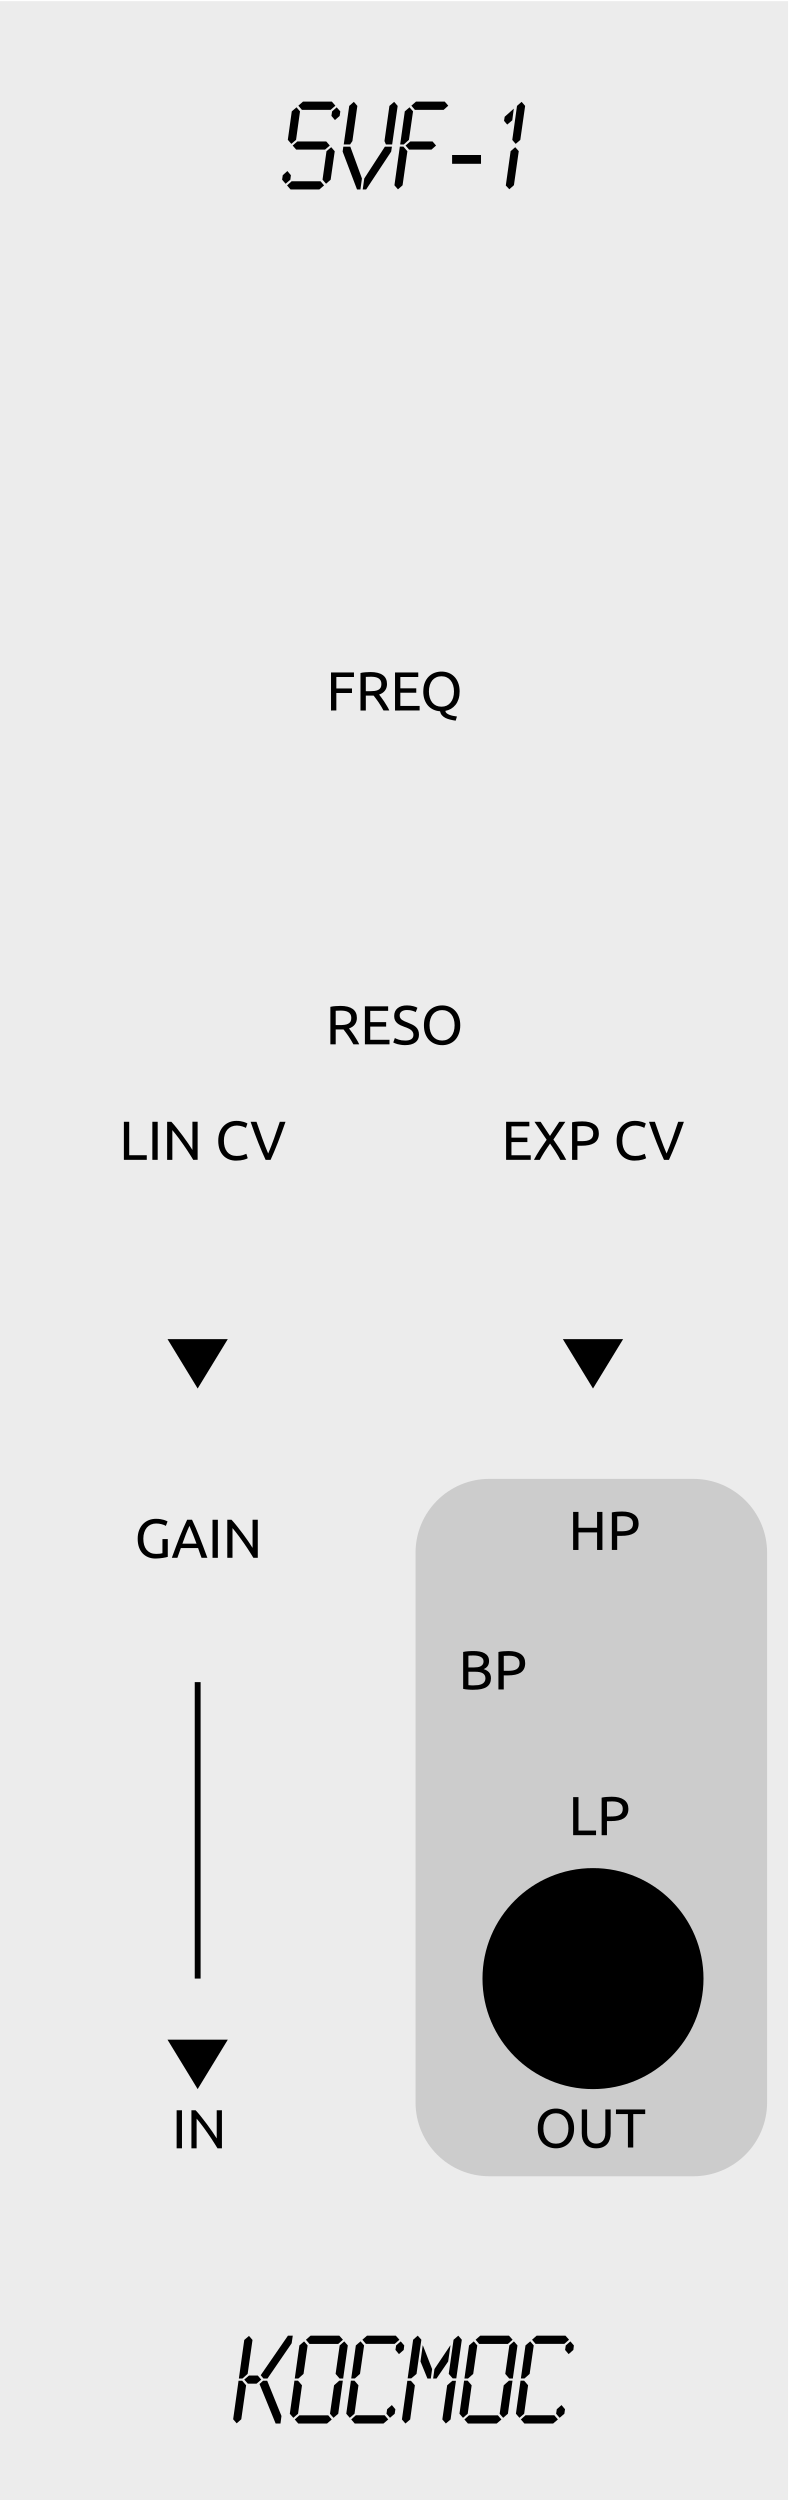
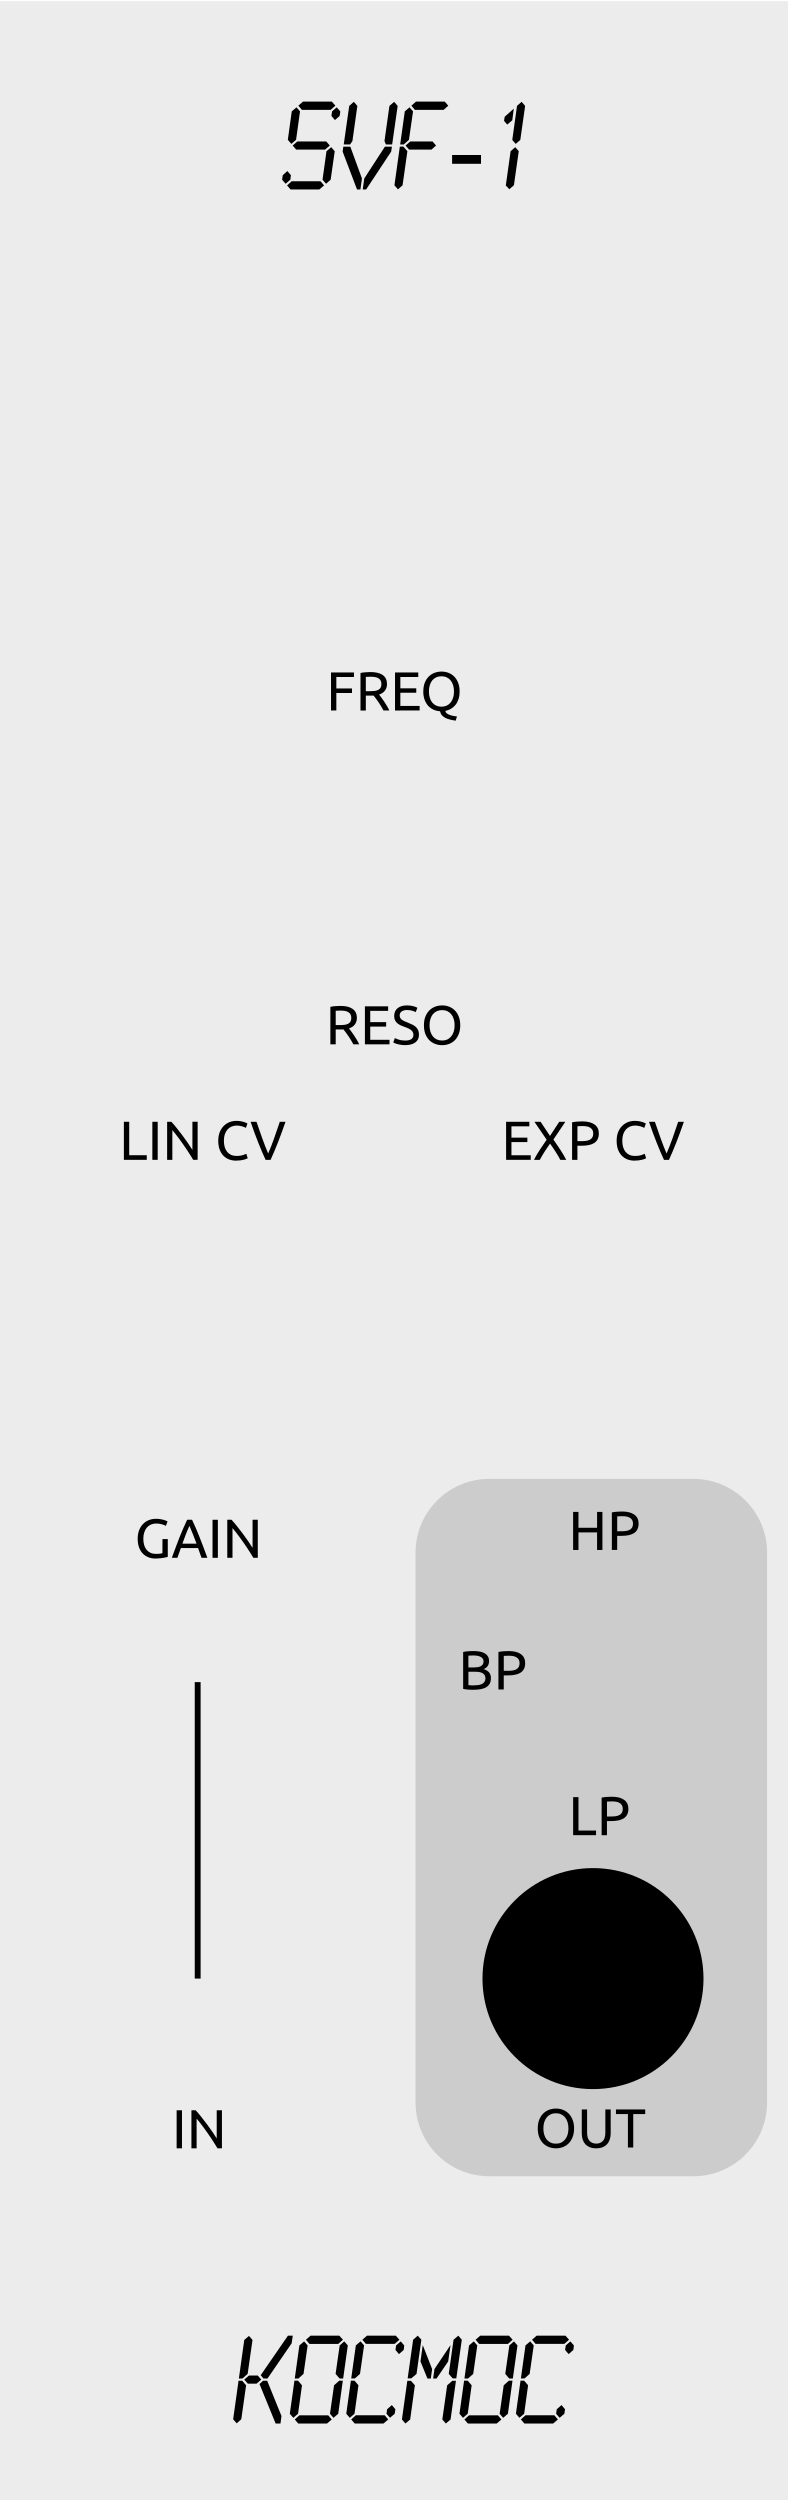
<svg xmlns="http://www.w3.org/2000/svg" width="40.64mm" height="128.5mm" viewBox="0 0 40.64 128.5" version="1.1" id="svg8">
  <defs id="defs2" />
  <g id="layer1" transform="translate(0,-168.5)" style="display:inline">
    <rect style="fill:#ececec;fill-opacity:1;stroke-width:0.265" id="rect3717" width="40.505" height="128.439" x="0" y="168.561" />
    <text xml:space="preserve" style="font-style:normal;font-variant:normal;font-weight:normal;font-stretch:normal;font-size:5.644px;line-height:1.25;font-family:'alarm clock';-inkscape-font-specification:'alarm clock';letter-spacing:0px;word-spacing:0px;fill:#000000;fill-opacity:1;stroke:none;stroke-width:0.265" x="-66.47" y="158.175" id="text3721">
      <tspan id="tspan3719" x="-66.47" y="163.27" style="font-style:normal;font-variant:normal;font-weight:normal;font-stretch:normal;font-family:'alarm clock';-inkscape-font-specification:'alarm clock';stroke-width:0.265" />
    </text>
    <text xml:space="preserve" style="font-style:normal;font-variant:normal;font-weight:normal;font-stretch:normal;font-size:5.644px;line-height:1.25;font-family:'alarm clock';-inkscape-font-specification:'alarm clock';letter-spacing:0px;word-spacing:0px;fill:#000000;fill-opacity:1;stroke:none;stroke-width:0.265" x="-90.703" y="188.987" id="text3725">
      <tspan id="tspan3723" x="-90.703" y="194.082" style="font-style:normal;font-variant:normal;font-weight:normal;font-stretch:normal;font-family:'alarm clock';-inkscape-font-specification:'alarm clock';stroke-width:0.265" />
    </text>
    <text xml:space="preserve" style="font-style:normal;font-variant:normal;font-weight:normal;font-stretch:normal;font-size:5.644px;line-height:1.25;font-family:LCD2;-inkscape-font-specification:LCD2;letter-spacing:0px;word-spacing:0px;fill:#000000;fill-opacity:1;stroke:none;stroke-width:0.265" x="-90.357" y="179.293" id="text3729">
      <tspan id="tspan3727" x="-90.357" y="184.555" style="font-style:normal;font-variant:normal;font-weight:normal;font-stretch:normal;font-family:LCD2;-inkscape-font-specification:LCD2;stroke-width:0.265" />
    </text>
    <g aria-label="svf-1" style="font-style:normal;font-variant:normal;font-weight:normal;font-stretch:normal;font-size:5.644px;line-height:1.25;font-family:LCD2;-inkscape-font-specification:LCD2;letter-spacing:0px;word-spacing:0px;fill:#000000;fill-opacity:1;stroke:none;stroke-width:0.265" id="text3733" transform="translate(0,3)">
      <path d="m 17.459,171.457 -0.243,0.214 -0.181,-0.214 0.034,-0.231 0.237,-0.209 0.186,0.209 z m -0.22,-0.525 -0.243,0.214 H 15.517 l -0.181,-0.214 0.237,-0.209 h 1.484 z m -2.021,1.755 -0.243,0.209 -0.181,-0.209 0.203,-1.462 0.243,-0.209 0.181,0.209 z m 1.733,0.294 -0.243,0.209 h -1.484 l -0.181,-0.209 0.237,-0.209 h 1.49 z m 0.045,1.755 -0.237,0.209 -0.181,-0.209 0.203,-1.462 0.243,-0.209 0.181,0.209 z m -0.339,0.294 -0.243,0.209 h -1.479 l -0.181,-0.209 0.237,-0.214 h 1.484 z m -1.733,-0.294 -0.243,0.209 -0.181,-0.209 0.034,-0.231 0.237,-0.214 0.181,0.214 z" style="stroke-width:0.265" id="path3874" />
      <path d="m 20.157,172.925 h -0.322 l -0.073,-0.175 0.254,-1.806 0.243,-0.209 0.181,0.209 z m -2.043,-0.175 -0.119,0.175 H 17.668 l 0.282,-1.981 0.237,-0.209 0.181,0.209 z m 1.992,0.542 -1.287,1.947 h -0.175 l 0.079,-0.564 1.061,-1.637 h 0.361 z m -1.58,1.947 h -0.175 l -0.739,-1.947 0.034,-0.254 H 18.006 l 0.598,1.637 z" style="stroke-width:0.265" id="path3876" />
      <path d="m 23.041,170.932 -0.237,0.214 h -1.479 l -0.181,-0.214 0.237,-0.209 h 1.479 z m -2.021,1.755 -0.265,0.237 h -0.186 l 0.237,-1.699 0.243,-0.209 0.181,0.209 z m 1.394,0.294 -0.237,0.209 h -1.151 l -0.181,-0.209 0.243,-0.209 h 1.146 z m -1.722,2.043 -0.237,0.209 -0.181,-0.209 0.277,-1.987 h 0.186 l 0.203,0.237 z" style="stroke-width:0.265" id="path3878" />
      <path d="m 23.238,173.467 h 1.486 v 0.452 h -1.486 z" style="stroke-width:0.265" id="path3880" />
      <path d="m 26.743,172.693 -0.237,0.203 -0.175,-0.203 0.243,-1.75 0.237,-0.209 0.181,0.209 z m -0.412,-1.01 -0.26,0.22 -0.164,-0.192 0.034,-0.209 0.468,-0.418 z m 0.085,3.336 -0.237,0.209 -0.181,-0.192 0.248,-1.767 0.237,-0.203 0.181,0.203 z" style="stroke-width:0.265" id="path3882" />
    </g>
    <g aria-label="kocmoc" style="font-style:normal;font-variant:normal;font-weight:normal;font-stretch:normal;font-size:5.644px;line-height:1.25;font-family:LCD2;-inkscape-font-specification:LCD2;letter-spacing:0px;word-spacing:0px;fill:#000000;fill-opacity:1;stroke:none;stroke-width:0.265" id="text3737" transform="translate(0,-1.70001)">
      <path d="m 14.992,290.643 -1.242,1.812 h -0.209 l -0.141,-0.169 1.4,-2.032 h 0.248 z m -2.263,1.575 -0.265,0.237 h -0.186 l 0.277,-1.981 0.243,-0.209 0.181,0.209 z m 0.7,0.294 -0.243,0.209 h -0.446 l -0.186,-0.209 0.243,-0.209 h 0.452 z m 0.988,2.258 H 14.168 l -0.83,-2.032 0.186,-0.169 h 0.209 l 0.734,1.812 z m -2.015,-0.22 -0.237,0.209 -0.181,-0.209 0.277,-1.981 h 0.186 l 0.203,0.237 z" style="stroke-width:0.265" id="path3897" />
      <path d="m 15.32,294.267 -0.243,0.209 -0.181,-0.209 0.237,-1.699 h 0.186 l 0.203,0.237 z m 0.282,-2.049 -0.265,0.237 h -0.186 l 0.237,-1.699 0.243,-0.209 0.181,0.209 z m 2.026,-1.755 -0.243,0.214 h -1.479 l -0.181,-0.214 0.237,-0.209 h 1.479 z m 0.011,1.992 h -0.186 l -0.203,-0.237 0.209,-1.462 0.237,-0.209 0.181,0.209 z m -0.254,1.812 -0.243,0.209 -0.181,-0.209 0.209,-1.462 0.265,-0.237 h 0.186 z m -0.333,0.294 -0.243,0.209 H 15.331 l -0.181,-0.209 0.237,-0.214 h 1.484 z" style="stroke-width:0.265" id="path3899" />
      <path d="m 20.75,290.987 -0.243,0.214 -0.181,-0.214 0.034,-0.231 0.237,-0.209 0.181,0.209 z m -0.22,-0.525 -0.243,0.214 h -1.479 l -0.181,-0.214 0.237,-0.209 h 1.479 z m -2.026,1.755 -0.265,0.237 h -0.186 l 0.237,-1.699 0.243,-0.209 0.181,0.209 z m -0.282,2.049 -0.243,0.209 -0.181,-0.209 0.237,-1.699 h 0.186 l 0.203,0.237 z m 1.733,0.294 -0.243,0.209 h -1.479 l -0.181,-0.209 0.237,-0.214 h 1.484 z m 0.333,-0.294 -0.243,0.209 -0.181,-0.209 0.034,-0.231 0.243,-0.214 0.181,0.214 z" style="stroke-width:0.265" id="path3901" />
      <path d="m 23.454,292.449 h -0.186 l -0.203,-0.231 0.248,-1.755 0.243,-0.209 0.181,0.209 z m -0.418,-0.869 -0.598,0.875 h -0.175 l 0.068,-0.485 0.813,-1.214 h 0.011 z m -0.892,0.875 h -0.175 l -0.356,-0.875 0.113,-0.824 h 0.011 l 0.474,1.214 z m -0.734,-0.237 -0.271,0.231 h -0.186 l 0.282,-1.987 0.237,-0.209 0.186,0.209 z m 1.75,2.342 -0.243,0.209 -0.181,-0.209 0.248,-1.755 0.265,-0.231 h 0.186 z m -2.077,0 -0.243,0.209 -0.181,-0.209 0.277,-1.987 h 0.186 l 0.203,0.231 z" style="stroke-width:0.265" id="path3903" />
      <path d="m 24.041,294.267 -0.243,0.209 -0.181,-0.209 0.237,-1.699 h 0.186 l 0.203,0.237 z m 0.282,-2.049 -0.265,0.237 h -0.186 l 0.237,-1.699 0.243,-0.209 0.181,0.209 z m 2.026,-1.755 -0.243,0.214 h -1.479 l -0.181,-0.214 0.237,-0.209 h 1.479 z m 0.011,1.992 h -0.186 l -0.203,-0.237 0.209,-1.462 0.237,-0.209 0.181,0.209 z m -0.254,1.812 -0.243,0.209 -0.181,-0.209 0.209,-1.462 0.265,-0.237 h 0.186 z m -0.333,0.294 -0.243,0.209 h -1.479 l -0.181,-0.209 0.237,-0.214 h 1.484 z" style="stroke-width:0.265" id="path3905" />
      <path d="m 29.47,290.987 -0.243,0.214 -0.181,-0.214 0.034,-0.231 0.237,-0.209 0.181,0.209 z m -0.22,-0.525 -0.243,0.214 h -1.479 l -0.181,-0.214 0.237,-0.209 h 1.479 z m -2.026,1.755 -0.265,0.237 h -0.186 l 0.237,-1.699 0.243,-0.209 0.181,0.209 z m -0.282,2.049 -0.243,0.209 -0.181,-0.209 0.237,-1.699 h 0.186 l 0.203,0.237 z m 1.733,0.294 -0.243,0.209 h -1.479 l -0.181,-0.209 0.237,-0.214 h 1.484 z m 0.333,-0.294 -0.243,0.209 -0.181,-0.209 0.034,-0.231 0.243,-0.214 0.181,0.214 z" style="stroke-width:0.265" id="path3907" />
    </g>
    <g aria-label="IN" style="font-style:normal;font-variant:normal;font-weight:normal;font-stretch:normal;font-size:2.822px;line-height:1.25;font-family:Ubuntu;-inkscape-font-specification:Ubuntu;letter-spacing:0px;word-spacing:0px;fill:#000000;fill-opacity:1;stroke:none;stroke-width:0.265" id="text3967">
      <path d="m 9.079,276.968 h 0.274 v 1.956 H 9.079 Z" style="stroke-width:0.265" id="path3980" />
      <path d="m 11.179,278.924 q -0.062,-0.104 -0.144,-0.234 -0.079,-0.13 -0.172,-0.268 -0.093,-0.141 -0.195,-0.285 -0.099,-0.144 -0.198,-0.277 -0.099,-0.135 -0.192,-0.254 -0.093,-0.119 -0.172,-0.209 v 1.527 H 9.839 v -1.956 h 0.217 q 0.133,0.141 0.282,0.33 0.152,0.186 0.299,0.387 0.15,0.198 0.279,0.389 0.133,0.192 0.223,0.341 v -1.448 h 0.268 v 1.956 z" style="stroke-width:0.265" id="path3982" />
    </g>
    <rect style="fill:#cccccc;fill-rule:evenodd;stroke-width:0.383" id="rect4393" width="18.07" height="35.846" x="21.359" y="244.514" rx="3.794" />
    <g aria-label="OUT" style="font-style:normal;font-variant:normal;font-weight:normal;font-stretch:normal;font-size:2.822px;line-height:1.25;font-family:Ubuntu;-inkscape-font-specification:Ubuntu;letter-spacing:0px;word-spacing:0px;fill:#000000;fill-opacity:1;stroke:none;stroke-width:0.265" id="text3971" transform="translate(-0.400159)">
      <path d="m 28.041,277.902 q 0,-0.251 0.073,-0.443 0.076,-0.192 0.203,-0.319 0.13,-0.13 0.299,-0.195 0.172,-0.065 0.364,-0.065 0.189,0 0.356,0.065 0.169,0.065 0.296,0.195 0.127,0.127 0.2,0.319 0.076,0.192 0.076,0.443 0,0.251 -0.076,0.443 -0.073,0.192 -0.2,0.322 -0.127,0.127 -0.296,0.192 -0.167,0.065 -0.356,0.065 -0.192,0 -0.364,-0.065 -0.169,-0.065 -0.299,-0.192 -0.127,-0.13 -0.203,-0.322 -0.073,-0.192 -0.073,-0.443 z m 0.288,0 q 0,0.178 0.045,0.325 0.045,0.144 0.127,0.246 0.085,0.102 0.203,0.158 0.121,0.054 0.271,0.054 0.15,0 0.268,-0.054 0.119,-0.056 0.2,-0.158 0.085,-0.102 0.13,-0.246 0.045,-0.147 0.045,-0.325 0,-0.178 -0.045,-0.322 -0.045,-0.147 -0.13,-0.248 -0.082,-0.102 -0.2,-0.155 -0.119,-0.056 -0.268,-0.056 -0.15,0 -0.271,0.056 -0.119,0.054 -0.203,0.155 -0.082,0.102 -0.127,0.248 -0.045,0.144 -0.045,0.322 z" style="stroke-width:0.265" id="path3973" />
      <path d="m 31.044,278.924 q -0.192,0 -0.333,-0.059 -0.141,-0.059 -0.231,-0.161 -0.09,-0.104 -0.135,-0.246 -0.042,-0.141 -0.042,-0.305 v -1.228 h 0.274 v 1.197 q 0,0.294 0.13,0.426 0.13,0.133 0.339,0.133 0.104,0 0.189,-0.031 0.087,-0.034 0.15,-0.102 0.062,-0.068 0.096,-0.172 0.034,-0.107 0.034,-0.254 v -1.197 h 0.274 v 1.228 q 0,0.164 -0.045,0.305 -0.042,0.141 -0.135,0.246 -0.09,0.102 -0.231,0.161 -0.138,0.059 -0.33,0.059 z" style="stroke-width:0.265" id="path3975" />
      <path d="m 33.564,276.926 v 0.237 h -0.615 v 1.719 h -0.274 v -1.719 h -0.615 v -0.237 z" style="stroke-width:0.265" id="path3977" />
    </g>
    <g aria-label="GAIN" style="font-style:normal;font-variant:normal;font-weight:normal;font-stretch:normal;font-size:2.822px;line-height:1.25;font-family:Ubuntu;-inkscape-font-specification:Ubuntu;letter-spacing:0px;word-spacing:0px;fill:#000000;fill-opacity:1;stroke:none;stroke-width:0.265" id="text3990">
      <path d="m 8.35,247.609 h 0.274 v 0.914 q -0.034,0.011 -0.099,0.025 -0.062,0.014 -0.147,0.028 -0.082,0.014 -0.181,0.023 -0.099,0.011 -0.2,0.011 -0.206,0 -0.375,-0.068 -0.169,-0.068 -0.291,-0.198 -0.121,-0.13 -0.189,-0.319 -0.065,-0.189 -0.065,-0.435 0,-0.246 0.073,-0.435 0.076,-0.192 0.203,-0.322 0.127,-0.13 0.296,-0.198 0.172,-0.068 0.367,-0.068 0.133,0 0.234,0.017 0.104,0.017 0.178,0.04 0.073,0.023 0.119,0.045 0.048,0.023 0.065,0.034 l -0.087,0.229 q -0.082,-0.054 -0.217,-0.087 -0.135,-0.037 -0.277,-0.037 -0.15,0 -0.274,0.054 -0.121,0.054 -0.209,0.155 -0.085,0.102 -0.133,0.248 -0.048,0.144 -0.048,0.325 0,0.175 0.04,0.319 0.042,0.144 0.124,0.248 0.085,0.102 0.206,0.158 0.124,0.056 0.291,0.056 0.119,0 0.2,-0.011 0.085,-0.014 0.121,-0.025 z" style="stroke-width:0.265" id="path3996" />
      <path d="m 10.359,248.571 q -0.048,-0.127 -0.09,-0.248 -0.042,-0.124 -0.087,-0.251 H 9.295 l -0.178,0.5 H 8.832 q 0.113,-0.31 0.212,-0.573 0.099,-0.265 0.192,-0.502 0.096,-0.237 0.189,-0.452 0.093,-0.217 0.195,-0.429 h 0.251 q 0.102,0.212 0.195,0.429 0.093,0.214 0.186,0.452 0.096,0.237 0.195,0.502 0.099,0.262 0.212,0.573 z m -0.257,-0.725 q -0.09,-0.246 -0.181,-0.474 -0.087,-0.231 -0.183,-0.443 -0.099,0.212 -0.189,0.443 -0.087,0.229 -0.175,0.474 z" style="stroke-width:0.265" id="path3998" />
      <path d="m 10.924,246.616 h 0.274 v 1.956 h -0.274 z" style="stroke-width:0.265" id="path4000" />
      <path d="m 13.023,248.571 q -0.062,-0.104 -0.144,-0.234 -0.079,-0.13 -0.172,-0.268 -0.093,-0.141 -0.195,-0.285 -0.099,-0.144 -0.198,-0.277 -0.099,-0.135 -0.192,-0.254 -0.093,-0.119 -0.172,-0.209 v 1.527 h -0.268 v -1.956 h 0.217 q 0.133,0.141 0.282,0.33 0.152,0.186 0.299,0.387 0.15,0.198 0.279,0.389 0.133,0.192 0.223,0.341 v -1.448 h 0.268 v 1.956 z" style="stroke-width:0.265" id="path4002" />
    </g>
    <path style="color:#000000;font-style:normal;font-variant:normal;font-weight:normal;font-stretch:normal;font-size:medium;line-height:normal;font-family:sans-serif;font-variant-ligatures:normal;font-variant-position:normal;font-variant-caps:normal;font-variant-numeric:normal;font-variant-alternates:normal;font-feature-settings:normal;text-indent:0;text-align:start;text-decoration:none;text-decoration-line:none;text-decoration-style:solid;text-decoration-color:#000000;letter-spacing:normal;word-spacing:normal;text-transform:none;writing-mode:lr-tb;direction:ltr;text-orientation:mixed;dominant-baseline:auto;baseline-shift:baseline;text-anchor:start;white-space:normal;shape-padding:0;clip-rule:nonzero;display:inline;overflow:visible;visibility:visible;opacity:1;isolation:auto;mix-blend-mode:normal;color-interpolation:sRGB;color-interpolation-filters:linearRGB;solid-color:#000000;solid-opacity:1;vector-effect:none;fill:#000000;fill-opacity:1;fill-rule:nonzero;stroke:none;stroke-width:0.282px;stroke-linecap:butt;stroke-linejoin:miter;stroke-miterlimit:4;stroke-dasharray:none;stroke-dashoffset:0;stroke-opacity:1;color-rendering:auto;image-rendering:auto;shape-rendering:auto;text-rendering:auto;enable-background:accumulate" d="m 10.01,254.961 v 15.238 h 0.301 v -15.238 z" id="path3992" />
-     <path style="fill:#000000;fill-opacity:1;stroke-width:0.265" id="path4016" d="m -20.32,265.12 -2.2,-3.81 -2.2,-3.81 4.399,0 4.399,0 -2.2,3.81 z" transform="matrix(0.3522064,0,0,0.3333358,17.31684,187.506)" />
    <g aria-label="FREQ" style="font-style:normal;font-variant:normal;font-weight:normal;font-stretch:normal;font-size:2.822px;line-height:1.25;font-family:Ubuntu;-inkscape-font-specification:Ubuntu;letter-spacing:0px;word-spacing:0px;display:inline;fill:#000000;fill-opacity:1;stroke:none;stroke-width:0.265" id="text4100" transform="translate(0,-18.4001)">
      <path d="m 17.014,223.42 v -1.956 h 1.18 v 0.234 h -0.906 v 0.59 h 0.804 v 0.231 h -0.804 v 0.9 z" style="stroke-width:0.265" id="path4115" />
      <path d="m 19.486,222.601 q 0.045,0.056 0.113,0.15 0.071,0.09 0.144,0.203 0.073,0.11 0.144,0.231 0.073,0.121 0.124,0.234 h -0.299 q -0.056,-0.107 -0.124,-0.217 -0.065,-0.11 -0.133,-0.209 -0.068,-0.102 -0.135,-0.189 -0.065,-0.087 -0.119,-0.152 -0.037,0.003 -0.076,0.003 -0.037,0 -0.076,0 h -0.246 v 0.765 h -0.274 v -1.928 q 0.116,-0.028 0.257,-0.037 0.144,-0.011 0.262,-0.011 0.412,0 0.627,0.155 0.217,0.155 0.217,0.463 0,0.195 -0.104,0.333 -0.102,0.138 -0.302,0.206 z m -0.415,-0.917 q -0.175,0 -0.268,0.008 v 0.737 h 0.195 q 0.141,0 0.254,-0.014 0.113,-0.014 0.189,-0.054 0.079,-0.04 0.121,-0.11 0.042,-0.073 0.042,-0.192 0,-0.11 -0.042,-0.183 -0.042,-0.073 -0.116,-0.116 -0.071,-0.042 -0.169,-0.059 -0.096,-0.017 -0.206,-0.017 z" style="stroke-width:0.265" id="path4117" />
      <path d="m 20.304,223.42 v -1.956 h 1.194 v 0.234 h -0.92 v 0.581 h 0.818 v 0.229 h -0.818 v 0.677 h 0.991 v 0.234 z" style="stroke-width:0.265" id="path4119" />
      <path d="m 21.758,222.441 q 0,-0.251 0.073,-0.443 0.076,-0.192 0.203,-0.319 0.13,-0.13 0.299,-0.195 0.172,-0.065 0.364,-0.065 0.189,0 0.356,0.065 0.169,0.065 0.296,0.195 0.127,0.127 0.2,0.319 0.076,0.192 0.076,0.443 0,0.22 -0.056,0.392 -0.056,0.172 -0.158,0.299 -0.099,0.124 -0.234,0.203 -0.133,0.076 -0.285,0.104 0.003,0.065 0.056,0.113 0.056,0.051 0.141,0.085 0.085,0.034 0.189,0.057 0.104,0.023 0.209,0.034 l -0.065,0.214 q -0.147,-0.02 -0.282,-0.054 -0.133,-0.031 -0.243,-0.085 -0.107,-0.054 -0.181,-0.138 -0.073,-0.082 -0.099,-0.206 -0.178,-0.011 -0.336,-0.082 -0.158,-0.073 -0.274,-0.2 -0.116,-0.13 -0.183,-0.313 -0.068,-0.183 -0.068,-0.423 z m 0.288,0 q 0,0.178 0.045,0.325 0.045,0.144 0.127,0.246 0.085,0.102 0.203,0.158 0.121,0.054 0.271,0.054 0.15,0 0.268,-0.054 0.119,-0.056 0.2,-0.158 0.085,-0.102 0.13,-0.246 0.045,-0.147 0.045,-0.325 0,-0.178 -0.045,-0.322 -0.045,-0.147 -0.13,-0.248 -0.082,-0.102 -0.2,-0.155 -0.119,-0.056 -0.268,-0.056 -0.15,0 -0.271,0.056 -0.119,0.054 -0.203,0.155 -0.082,0.102 -0.127,0.248 -0.045,0.144 -0.045,0.322 z" style="stroke-width:0.265" id="path4121" />
    </g>
    <g aria-label="RESO" transform="translate(0,147.5)" style="font-style:normal;font-variant:normal;font-weight:normal;font-stretch:normal;font-size:2.822px;line-height:1.25;font-family:Ubuntu;-inkscape-font-specification:Ubuntu;letter-spacing:0px;word-spacing:0px;display:inline;fill:#000000;fill-opacity:1;stroke:none;stroke-width:0.265" id="text4096">
      <path d="m 17.938,73.861 q 0.045,0.056 0.113,0.15 0.071,0.09 0.144,0.203 0.073,0.11 0.144,0.231 0.073,0.121 0.124,0.234 h -0.299 q -0.056,-0.107 -0.124,-0.217 -0.065,-0.11 -0.133,-0.209 -0.068,-0.102 -0.135,-0.189 -0.065,-0.087 -0.119,-0.152 -0.037,0.003 -0.076,0.003 -0.037,0 -0.076,0 h -0.246 v 0.765 H 16.981 V 72.752 q 0.116,-0.028 0.257,-0.037 0.144,-0.011 0.262,-0.011 0.412,0 0.627,0.155 0.217,0.155 0.217,0.463 0,0.195 -0.104,0.333 -0.102,0.138 -0.302,0.206 z m -0.415,-0.917 q -0.175,0 -0.268,0.009 v 0.737 h 0.195 q 0.141,0 0.254,-0.014 0.113,-0.014 0.189,-0.054 0.079,-0.04 0.121,-0.11 0.042,-0.073 0.042,-0.192 0,-0.11 -0.042,-0.183 -0.042,-0.073 -0.116,-0.116 -0.071,-0.042 -0.169,-0.059 -0.096,-0.017 -0.206,-0.017 z" style="stroke-width:0.265" id="path4106" />
      <path d="m 18.756,74.68 v -1.956 h 1.194 v 0.234 h -0.92 v 0.581 h 0.818 v 0.229 h -0.818 v 0.677 h 0.991 v 0.234 z" style="stroke-width:0.265" id="path4108" />
      <path d="m 20.822,74.485 q 0.429,0 0.429,-0.294 0,-0.09 -0.04,-0.152 -0.037,-0.065 -0.102,-0.11 -0.065,-0.048 -0.15,-0.082 -0.082,-0.034 -0.175,-0.068 -0.107,-0.037 -0.203,-0.082 -0.096,-0.048 -0.167,-0.11 -0.071,-0.065 -0.113,-0.152 -0.04,-0.087 -0.04,-0.212 0,-0.257 0.175,-0.401 0.175,-0.144 0.483,-0.144 0.178,0 0.322,0.04 0.147,0.037 0.214,0.082 l -0.087,0.223 q -0.059,-0.037 -0.178,-0.071 -0.116,-0.037 -0.271,-0.037 -0.079,0 -0.147,0.017 -0.068,0.017 -0.119,0.051 -0.051,0.034 -0.082,0.087 -0.028,0.051 -0.028,0.121 0,0.079 0.031,0.133 0.031,0.054 0.087,0.096 0.056,0.04 0.13,0.073 0.076,0.034 0.167,0.068 0.127,0.051 0.231,0.102 0.107,0.051 0.183,0.121 0.079,0.071 0.121,0.169 0.042,0.096 0.042,0.234 0,0.257 -0.189,0.395 -0.186,0.138 -0.528,0.138 -0.116,0 -0.214,-0.017 -0.096,-0.014 -0.172,-0.034 -0.076,-0.023 -0.133,-0.045 -0.054,-0.025 -0.085,-0.042 l 0.082,-0.226 q 0.065,0.037 0.198,0.082 0.133,0.045 0.325,0.045 z" style="stroke-width:0.265" id="path4110" />
      <path d="m 21.79,73.7 q 0,-0.251 0.073,-0.443 0.076,-0.192 0.203,-0.319 0.13,-0.13 0.299,-0.195 0.172,-0.065 0.364,-0.065 0.189,0 0.356,0.065 0.169,0.065 0.296,0.195 0.127,0.127 0.2,0.319 0.076,0.192 0.076,0.443 0,0.251 -0.076,0.443 -0.073,0.192 -0.2,0.322 -0.127,0.127 -0.296,0.192 -0.167,0.065 -0.356,0.065 -0.192,0 -0.364,-0.065 -0.169,-0.065 -0.299,-0.192 -0.127,-0.13 -0.203,-0.322 -0.073,-0.192 -0.073,-0.443 z m 0.288,0 q 0,0.178 0.045,0.325 0.045,0.144 0.127,0.246 0.085,0.102 0.203,0.158 0.121,0.054 0.271,0.054 0.15,0 0.268,-0.054 0.119,-0.056 0.2,-0.158 0.085,-0.102 0.13,-0.246 0.045,-0.147 0.045,-0.325 0,-0.178 -0.045,-0.322 -0.045,-0.147 -0.13,-0.248 -0.082,-0.102 -0.2,-0.155 -0.119,-0.056 -0.268,-0.056 -0.15,0 -0.271,0.056 -0.119,0.054 -0.203,0.155 -0.082,0.102 -0.127,0.248 -0.045,0.144 -0.045,0.322 z" style="stroke-width:0.265" id="path4112" />
    </g>
-     <path transform="matrix(0.3522064,0,0,0.3333358,17.31684,151.496)" d="m -20.32,265.12 -2.2,-3.81 -2.2,-3.81 4.399,0 4.399,0 -2.2,3.81 z" id="path4128" style="fill:#000000;fill-opacity:1;stroke-width:0.265" />
    <circle style="fill:#000000;fill-opacity:1;stroke-width:0.296" id="path4141" cx="30.48" cy="270.2" r="5.68" />
    <g aria-label="LP" style="font-style:normal;font-variant:normal;font-weight:normal;font-stretch:normal;font-size:2.822px;line-height:1.25;font-family:Ubuntu;-inkscape-font-specification:Ubuntu;letter-spacing:0px;word-spacing:0px;fill:#000000;fill-opacity:1;stroke:none;stroke-width:0.265" id="text4362" transform="translate(0.399576)">
      <path d="m 30.237,262.591 v 0.237 h -1.177 v -1.956 h 0.274 v 1.719 z" style="stroke-width:0.265" id="path4374" />
      <path d="m 31.044,260.852 q 0.412,0 0.632,0.158 0.223,0.155 0.223,0.466 0,0.169 -0.062,0.291 -0.059,0.119 -0.175,0.195 -0.113,0.073 -0.277,0.107 -0.164,0.034 -0.37,0.034 h -0.217 v 0.725 h -0.274 v -1.928 q 0.116,-0.028 0.257,-0.037 0.144,-0.011 0.262,-0.011 z m 0.023,0.24 q -0.175,0 -0.268,0.008 v 0.768 h 0.206 q 0.141,0 0.254,-0.017 0.113,-0.02 0.189,-0.062 0.079,-0.045 0.121,-0.121 0.042,-0.076 0.042,-0.195 0,-0.113 -0.045,-0.186 -0.042,-0.073 -0.119,-0.116 -0.073,-0.045 -0.172,-0.062 -0.099,-0.017 -0.209,-0.017 z" style="stroke-width:0.265" id="path4376" />
    </g>
    <g aria-label="BP" style="font-style:normal;font-variant:normal;font-weight:normal;font-stretch:normal;font-size:2.822px;line-height:1.25;font-family:Ubuntu;-inkscape-font-specification:Ubuntu;letter-spacing:0px;word-spacing:0px;fill:#000000;fill-opacity:1;stroke:none;stroke-width:0.265" id="text4366" transform="translate(0,-0.59982)">
      <path d="m 24.333,255.956 q -0.059,0 -0.13,-0.003 -0.068,-0.003 -0.138,-0.008 -0.068,-0.006 -0.135,-0.014 -0.068,-0.008 -0.124,-0.023 v -1.897 q 0.056,-0.014 0.124,-0.023 0.068,-0.008 0.135,-0.014 0.071,-0.006 0.138,-0.008 0.068,-0.003 0.127,-0.003 0.169,0 0.316,0.025 0.15,0.025 0.257,0.087 0.11,0.059 0.172,0.158 0.062,0.099 0.062,0.243 0,0.161 -0.076,0.265 -0.076,0.102 -0.203,0.152 0.172,0.051 0.274,0.161 0.102,0.11 0.102,0.31 0,0.294 -0.217,0.443 -0.214,0.147 -0.683,0.147 z m -0.257,-0.929 v 0.689 q 0.031,0.003 0.073,0.006 0.037,0.003 0.085,0.006 0.051,0 0.116,0 0.121,0 0.229,-0.014 0.11,-0.017 0.192,-0.056 0.082,-0.04 0.13,-0.11 0.051,-0.071 0.051,-0.178 0,-0.096 -0.037,-0.161 -0.037,-0.068 -0.107,-0.107 -0.068,-0.04 -0.164,-0.057 -0.096,-0.017 -0.214,-0.017 z m 0,-0.22 h 0.288 q 0.102,0 0.192,-0.014 0.09,-0.014 0.155,-0.051 0.068,-0.037 0.104,-0.096 0.04,-0.059 0.04,-0.15 0,-0.085 -0.04,-0.141 -0.04,-0.059 -0.11,-0.093 -0.068,-0.037 -0.161,-0.054 -0.093,-0.017 -0.198,-0.017 -0.104,0 -0.164,0.003 -0.059,0.003 -0.107,0.008 z" style="stroke-width:0.265" id="path4379" />
      <path d="m 26.139,253.964 q 0.412,0 0.632,0.158 0.223,0.155 0.223,0.466 0,0.169 -0.062,0.291 -0.059,0.119 -0.175,0.195 -0.113,0.073 -0.277,0.107 -0.164,0.034 -0.37,0.034 h -0.217 v 0.725 h -0.274 v -1.928 q 0.116,-0.028 0.257,-0.037 0.144,-0.011 0.262,-0.011 z m 0.023,0.24 q -0.175,0 -0.268,0.008 v 0.768 h 0.206 q 0.141,0 0.254,-0.017 0.113,-0.02 0.189,-0.062 0.079,-0.045 0.121,-0.121 0.042,-0.076 0.042,-0.195 0,-0.113 -0.045,-0.186 -0.042,-0.073 -0.119,-0.116 -0.073,-0.045 -0.172,-0.062 -0.099,-0.017 -0.209,-0.017 z" style="stroke-width:0.265" id="path4381" />
    </g>
    <g aria-label="HP " style="font-style:normal;font-variant:normal;font-weight:normal;font-stretch:normal;font-size:2.822px;line-height:1.25;font-family:Ubuntu;-inkscape-font-specification:Ubuntu;letter-spacing:0px;word-spacing:0px;fill:#000000;fill-opacity:1;stroke:none;stroke-width:0.265" id="text4370" transform="translate(0.662044)">
      <path d="M 30.028,246.212 H 30.302 v 1.956 h -0.274 v -0.903 h -0.957 v 0.903 h -0.274 v -1.956 h 0.274 v 0.816 h 0.957 z" style="stroke-width:0.265" id="path4384" />
      <path d="m 31.307,246.192 q 0.412,0 0.632,0.158 0.223,0.155 0.223,0.466 0,0.169 -0.062,0.291 -0.059,0.119 -0.175,0.195 -0.113,0.073 -0.277,0.107 -0.164,0.034 -0.37,0.034 h -0.217 v 0.725 h -0.274 v -1.928 q 0.116,-0.028 0.257,-0.037 0.144,-0.011 0.262,-0.011 z m 0.023,0.24 q -0.175,0 -0.268,0.008 v 0.768 h 0.206 q 0.141,0 0.254,-0.017 0.113,-0.02 0.189,-0.062 0.079,-0.045 0.121,-0.121 0.042,-0.076 0.042,-0.195 0,-0.113 -0.045,-0.186 -0.042,-0.073 -0.119,-0.116 -0.073,-0.045 -0.172,-0.062 -0.099,-0.017 -0.209,-0.017 z" style="stroke-width:0.265" id="path4386" />
    </g>
-     <path style="fill:#000000;fill-opacity:1;stroke-width:0.265" id="path84" d="m -20.32,265.12 -2.2,-3.81 -2.2,-3.81 4.399,0 4.399,0 -2.2,3.81 z" transform="matrix(0.3522064,0,0,0.3333358,37.63683,151.496)" />
    <g aria-label="LIN CV" style="font-style:normal;font-variant:normal;font-weight:normal;font-stretch:normal;font-size:2.822px;line-height:1.25;font-family:Ubuntu;-inkscape-font-specification:Ubuntu;letter-spacing:0px;word-spacing:0px;fill:#000000;fill-opacity:1;stroke:none;stroke-width:0.265" id="text114" transform="translate(-54.83577,39.19568)">
      <path d="M 62.38,188.683 V 188.92 H 61.203 v -1.956 h 0.274 v 1.719 z" style="stroke-width:0.265" id="path120" />
      <path d="m 62.667,186.964 h 0.274 v 1.956 h -0.274 z" style="stroke-width:0.265" id="path122" />
      <path d="m 64.767,188.92 q -0.062,-0.104 -0.144,-0.234 -0.079,-0.13 -0.172,-0.268 -0.093,-0.141 -0.195,-0.285 -0.099,-0.144 -0.198,-0.277 -0.099,-0.135 -0.192,-0.254 -0.093,-0.119 -0.172,-0.209 V 188.92 h -0.268 v -1.956 h 0.217 q 0.133,0.141 0.282,0.33 0.152,0.186 0.299,0.387 0.15,0.198 0.279,0.389 0.133,0.192 0.223,0.341 v -1.448 h 0.268 v 1.956 z" style="stroke-width:0.265" id="path124" />
      <path d="m 66.974,188.962 q -0.206,0 -0.375,-0.068 -0.169,-0.068 -0.291,-0.198 -0.121,-0.13 -0.189,-0.319 -0.065,-0.192 -0.065,-0.437 0,-0.246 0.073,-0.435 0.076,-0.192 0.203,-0.322 0.127,-0.13 0.296,-0.198 0.169,-0.068 0.361,-0.068 0.121,0 0.217,0.017 0.099,0.017 0.169,0.04 0.073,0.023 0.119,0.045 0.045,0.023 0.062,0.034 l -0.079,0.226 q -0.025,-0.017 -0.073,-0.037 -0.048,-0.02 -0.11,-0.04 -0.059,-0.02 -0.133,-0.031 -0.071,-0.014 -0.144,-0.014 -0.155,0 -0.279,0.054 -0.124,0.054 -0.212,0.155 -0.087,0.102 -0.135,0.248 -0.045,0.144 -0.045,0.325 0,0.175 0.04,0.319 0.042,0.144 0.124,0.248 0.082,0.102 0.203,0.158 0.124,0.056 0.288,0.056 0.189,0 0.313,-0.04 0.124,-0.04 0.186,-0.07 l 0.071,0.226 q -0.02,0.014 -0.071,0.037 -0.051,0.02 -0.127,0.04 -0.076,0.02 -0.178,0.034 -0.102,0.014 -0.22,0.014 z" style="stroke-width:0.265" id="path126" />
      <path d="m 69.511,186.964 q -0.107,0.31 -0.206,0.576 -0.096,0.262 -0.189,0.5 -0.093,0.237 -0.186,0.454 -0.09,0.214 -0.186,0.426 h -0.257 q -0.096,-0.212 -0.189,-0.426 -0.09,-0.217 -0.186,-0.454 -0.093,-0.237 -0.192,-0.5 -0.099,-0.265 -0.203,-0.576 h 0.302 q 0.152,0.446 0.299,0.858 0.147,0.412 0.302,0.773 0.155,-0.358 0.302,-0.77 0.147,-0.415 0.296,-0.861 z" style="stroke-width:0.265" id="path128" />
    </g>
    <g aria-label="EXP CV" style="font-style:normal;font-variant:normal;font-weight:normal;font-stretch:normal;font-size:2.822px;line-height:1.25;font-family:Ubuntu;-inkscape-font-specification:Ubuntu;letter-spacing:0px;word-spacing:0px;fill:#000000;fill-opacity:1;stroke:none;stroke-width:0.265" id="text118" transform="translate(-35.18871,29.03549)">
      <path d="m 61.203,199.08 v -1.956 h 1.194 v 0.234 h -0.92 v 0.581 h 0.818 v 0.229 h -0.818 v 0.677 h 0.991 V 199.08 Z" style="stroke-width:0.265" id="path131" />
      <path d="m 63.988,199.08 q -0.042,-0.085 -0.102,-0.186 -0.059,-0.104 -0.13,-0.214 -0.071,-0.113 -0.147,-0.223 -0.076,-0.113 -0.147,-0.212 -0.071,0.099 -0.147,0.212 -0.076,0.11 -0.147,0.223 -0.068,0.11 -0.13,0.214 -0.059,0.102 -0.102,0.186 h -0.302 q 0.127,-0.248 0.294,-0.505 0.169,-0.257 0.358,-0.528 l -0.627,-0.923 h 0.316 l 0.483,0.728 0.477,-0.728 h 0.313 l -0.615,0.912 q 0.192,0.274 0.361,0.533 0.169,0.26 0.299,0.511 z" style="stroke-width:0.265" id="path133" />
      <path d="m 65.114,197.104 q 0.412,0 0.632,0.158 0.223,0.155 0.223,0.466 0,0.169 -0.062,0.291 -0.059,0.119 -0.175,0.195 -0.113,0.073 -0.277,0.107 -0.164,0.034 -0.37,0.034 h -0.217 V 199.08 h -0.274 v -1.928 q 0.116,-0.028 0.257,-0.037 0.144,-0.011 0.262,-0.011 z m 0.023,0.24 q -0.175,0 -0.268,0.008 v 0.768 h 0.206 q 0.141,0 0.254,-0.017 0.113,-0.02 0.189,-0.062 0.079,-0.045 0.121,-0.121 0.042,-0.076 0.042,-0.195 0,-0.113 -0.045,-0.186 -0.042,-0.073 -0.119,-0.116 -0.073,-0.045 -0.172,-0.062 -0.099,-0.017 -0.209,-0.017 z" style="stroke-width:0.265" id="path135" />
      <path d="m 67.804,199.122 q -0.206,0 -0.375,-0.068 -0.169,-0.068 -0.291,-0.198 -0.121,-0.13 -0.189,-0.319 -0.065,-0.192 -0.065,-0.437 0,-0.246 0.073,-0.435 0.076,-0.192 0.203,-0.322 0.127,-0.13 0.296,-0.198 0.169,-0.068 0.361,-0.068 0.121,0 0.217,0.017 0.099,0.017 0.169,0.04 0.073,0.023 0.119,0.045 0.045,0.023 0.062,0.034 l -0.079,0.226 q -0.025,-0.017 -0.073,-0.037 -0.048,-0.02 -0.11,-0.04 -0.059,-0.02 -0.133,-0.031 -0.071,-0.014 -0.144,-0.014 -0.155,0 -0.279,0.054 -0.124,0.054 -0.212,0.155 -0.087,0.102 -0.135,0.248 -0.045,0.144 -0.045,0.325 0,0.175 0.04,0.319 0.042,0.144 0.124,0.248 0.082,0.102 0.203,0.158 0.124,0.057 0.288,0.057 0.189,0 0.313,-0.04 0.124,-0.04 0.186,-0.071 l 0.071,0.226 q -0.02,0.014 -0.071,0.037 -0.051,0.02 -0.127,0.04 -0.076,0.02 -0.178,0.034 -0.102,0.014 -0.22,0.014 z" style="stroke-width:0.265" id="path137" />
      <path d="m 70.341,197.124 q -0.107,0.31 -0.206,0.576 -0.096,0.262 -0.189,0.5 -0.093,0.237 -0.186,0.454 -0.09,0.214 -0.186,0.426 h -0.257 q -0.096,-0.212 -0.189,-0.426 -0.09,-0.217 -0.186,-0.454 -0.093,-0.237 -0.192,-0.5 -0.099,-0.265 -0.203,-0.576 h 0.302 q 0.152,0.446 0.299,0.858 0.147,0.412 0.302,0.773 0.155,-0.358 0.302,-0.77 0.147,-0.415 0.296,-0.861 z" style="stroke-width:0.265" id="path139" />
    </g>
  </g>
  <g id="layer2" style="display:none">
    <circle style="fill:#00ff00;fill-opacity:1;stroke-width:0.265" id="path3761" cx="10.16" cy="101.7" r="5.08" />
    <circle style="fill:#0000ff;fill-opacity:1;stroke-width:0.265" id="path3763" cx="30.48" cy="101.7" r="5.08" />
    <rect style="fill:#ff0000;fill-rule:evenodd;stroke-width:0.265" id="rect4088" width="10.16" height="10.16" x="5.08" y="81.38" />
    <rect y="35.06" x="15.24" height="10.16" width="10.16" id="rect4092" style="fill:#ff0000;fill-rule:evenodd;stroke-width:0.265" />
    <rect style="fill:#ff0000;fill-rule:evenodd;stroke-width:0.265" id="rect4124" width="10.16" height="10.16" x="15.24" y="18.04" />
    <circle r="5.08" cy="65.72" cx="10.16" id="circle4126" style="fill:#00ff00;fill-opacity:1;stroke-width:0.265" />
    <circle style="fill:#00ff00;fill-opacity:1;stroke-width:0.265" id="circle82" cx="30.48" cy="65.72" r="5.08" />
  </g>
</svg>
